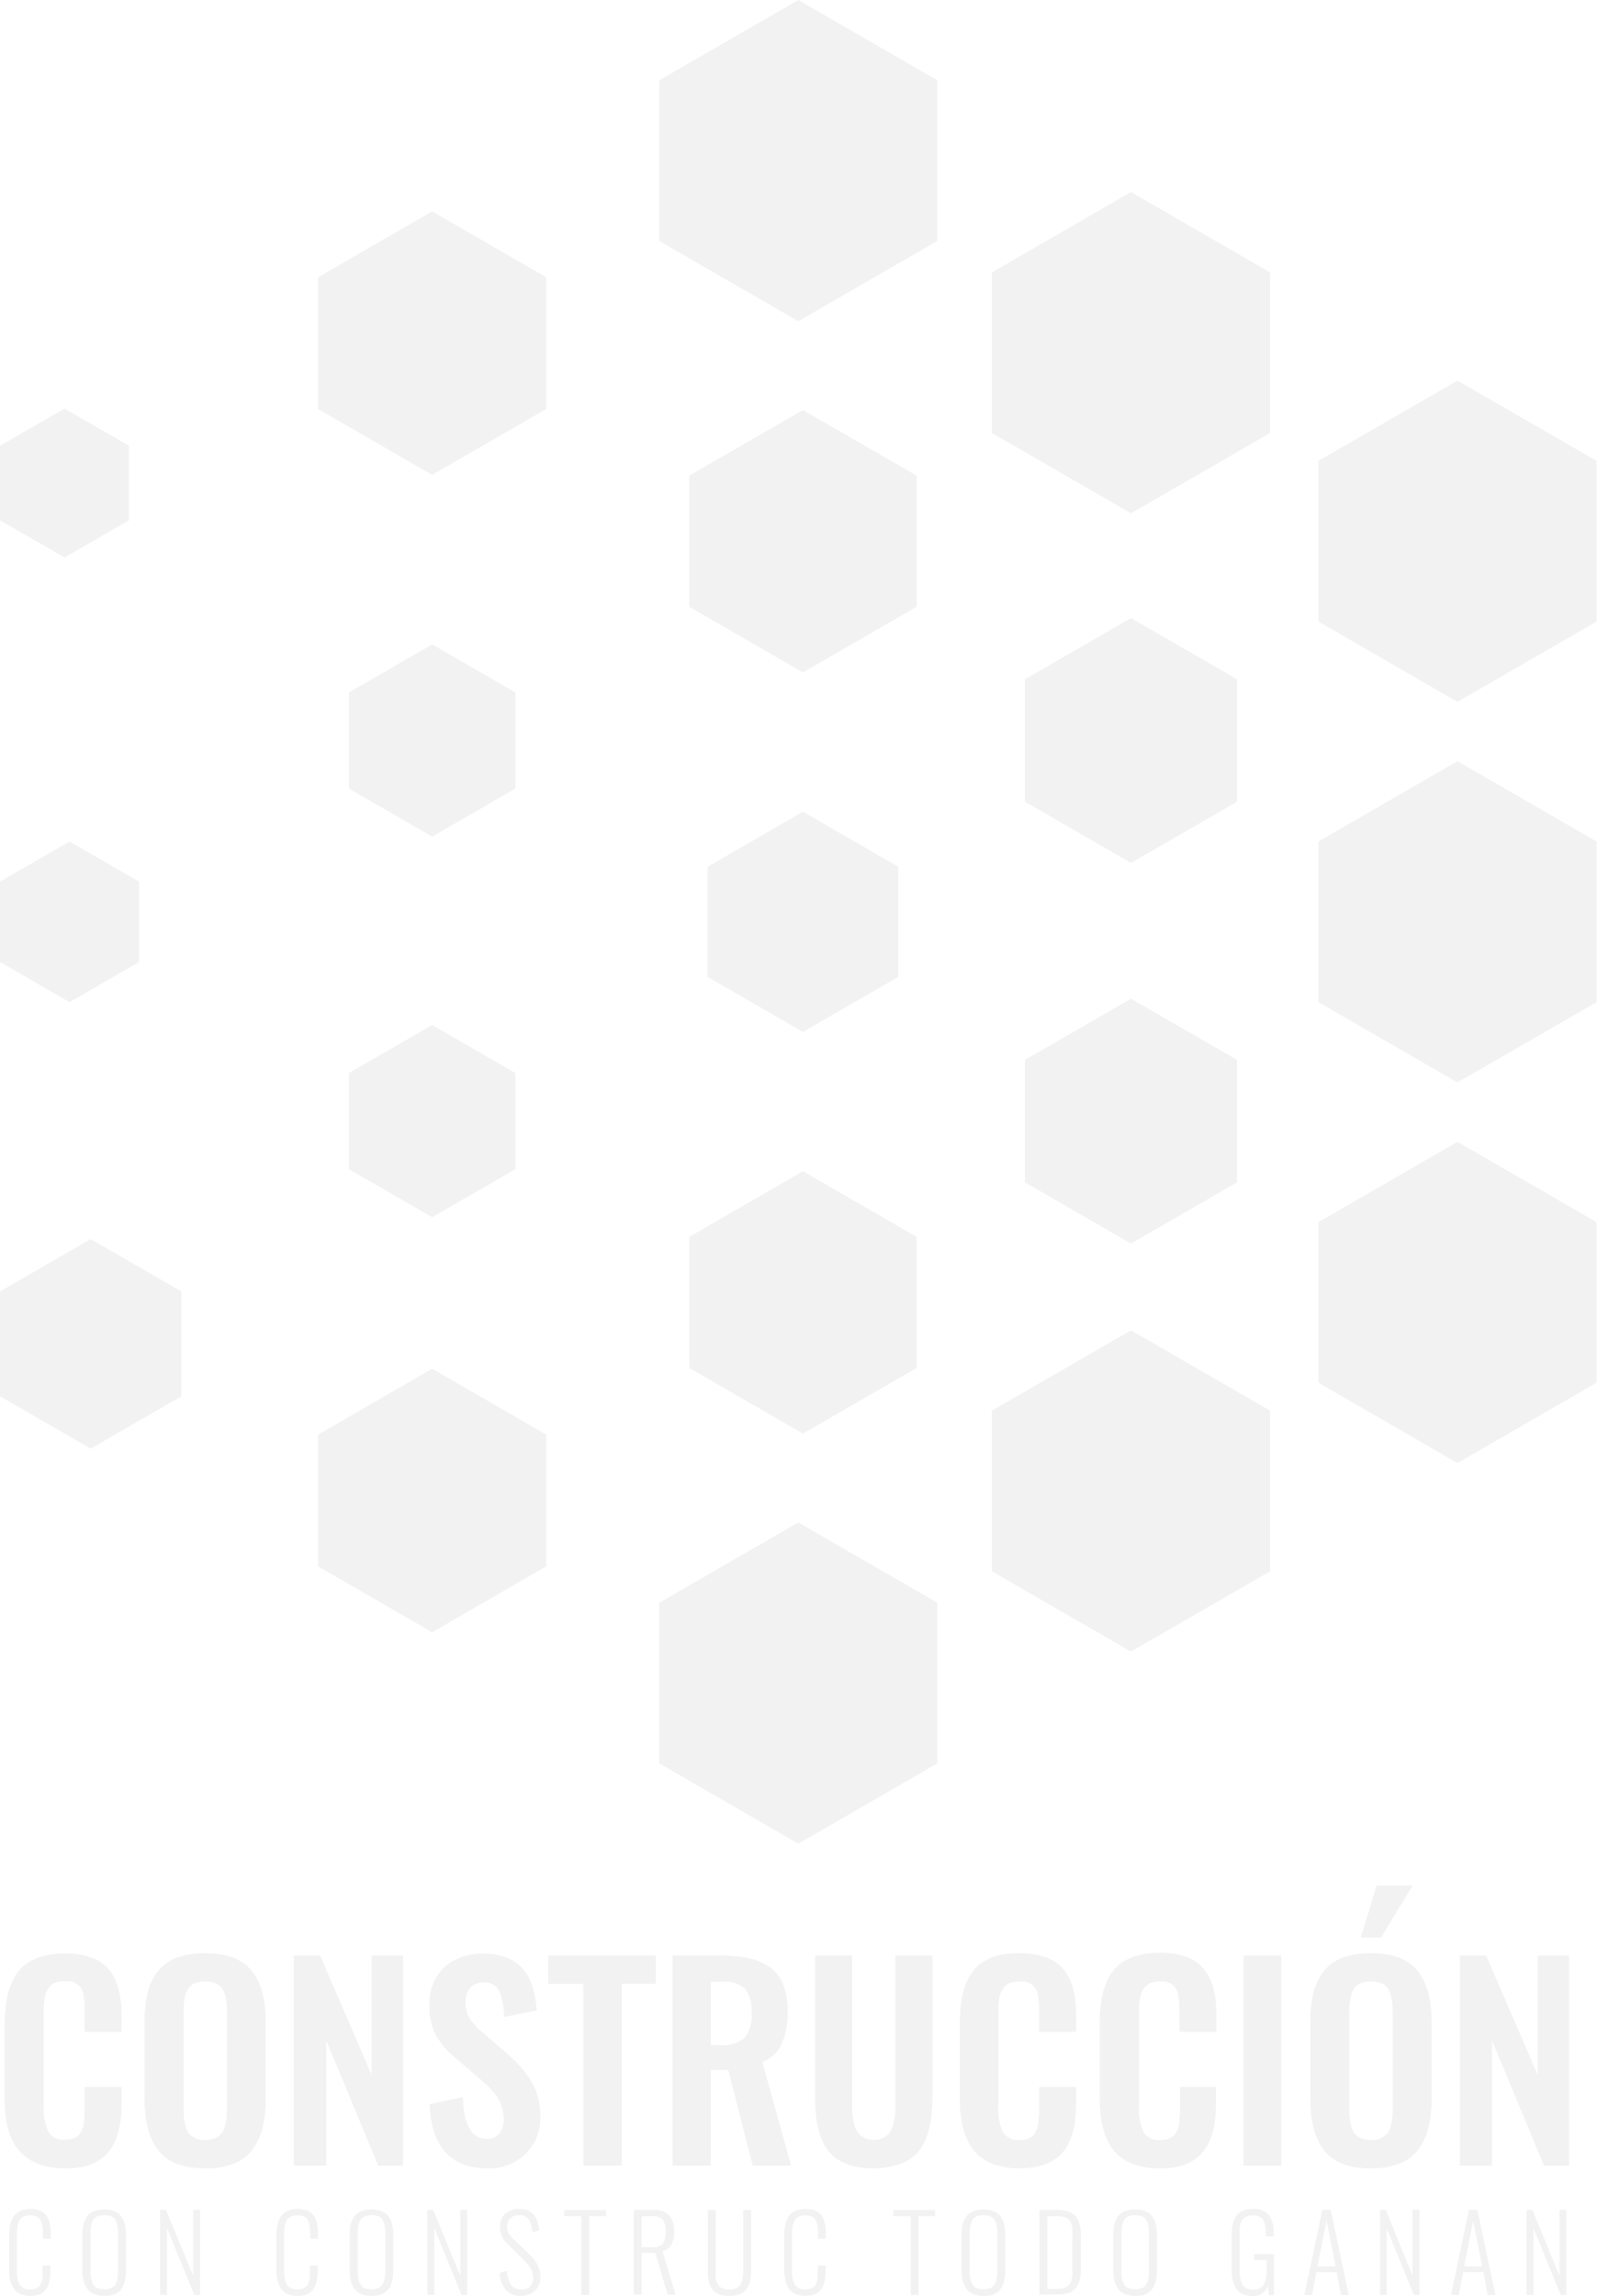
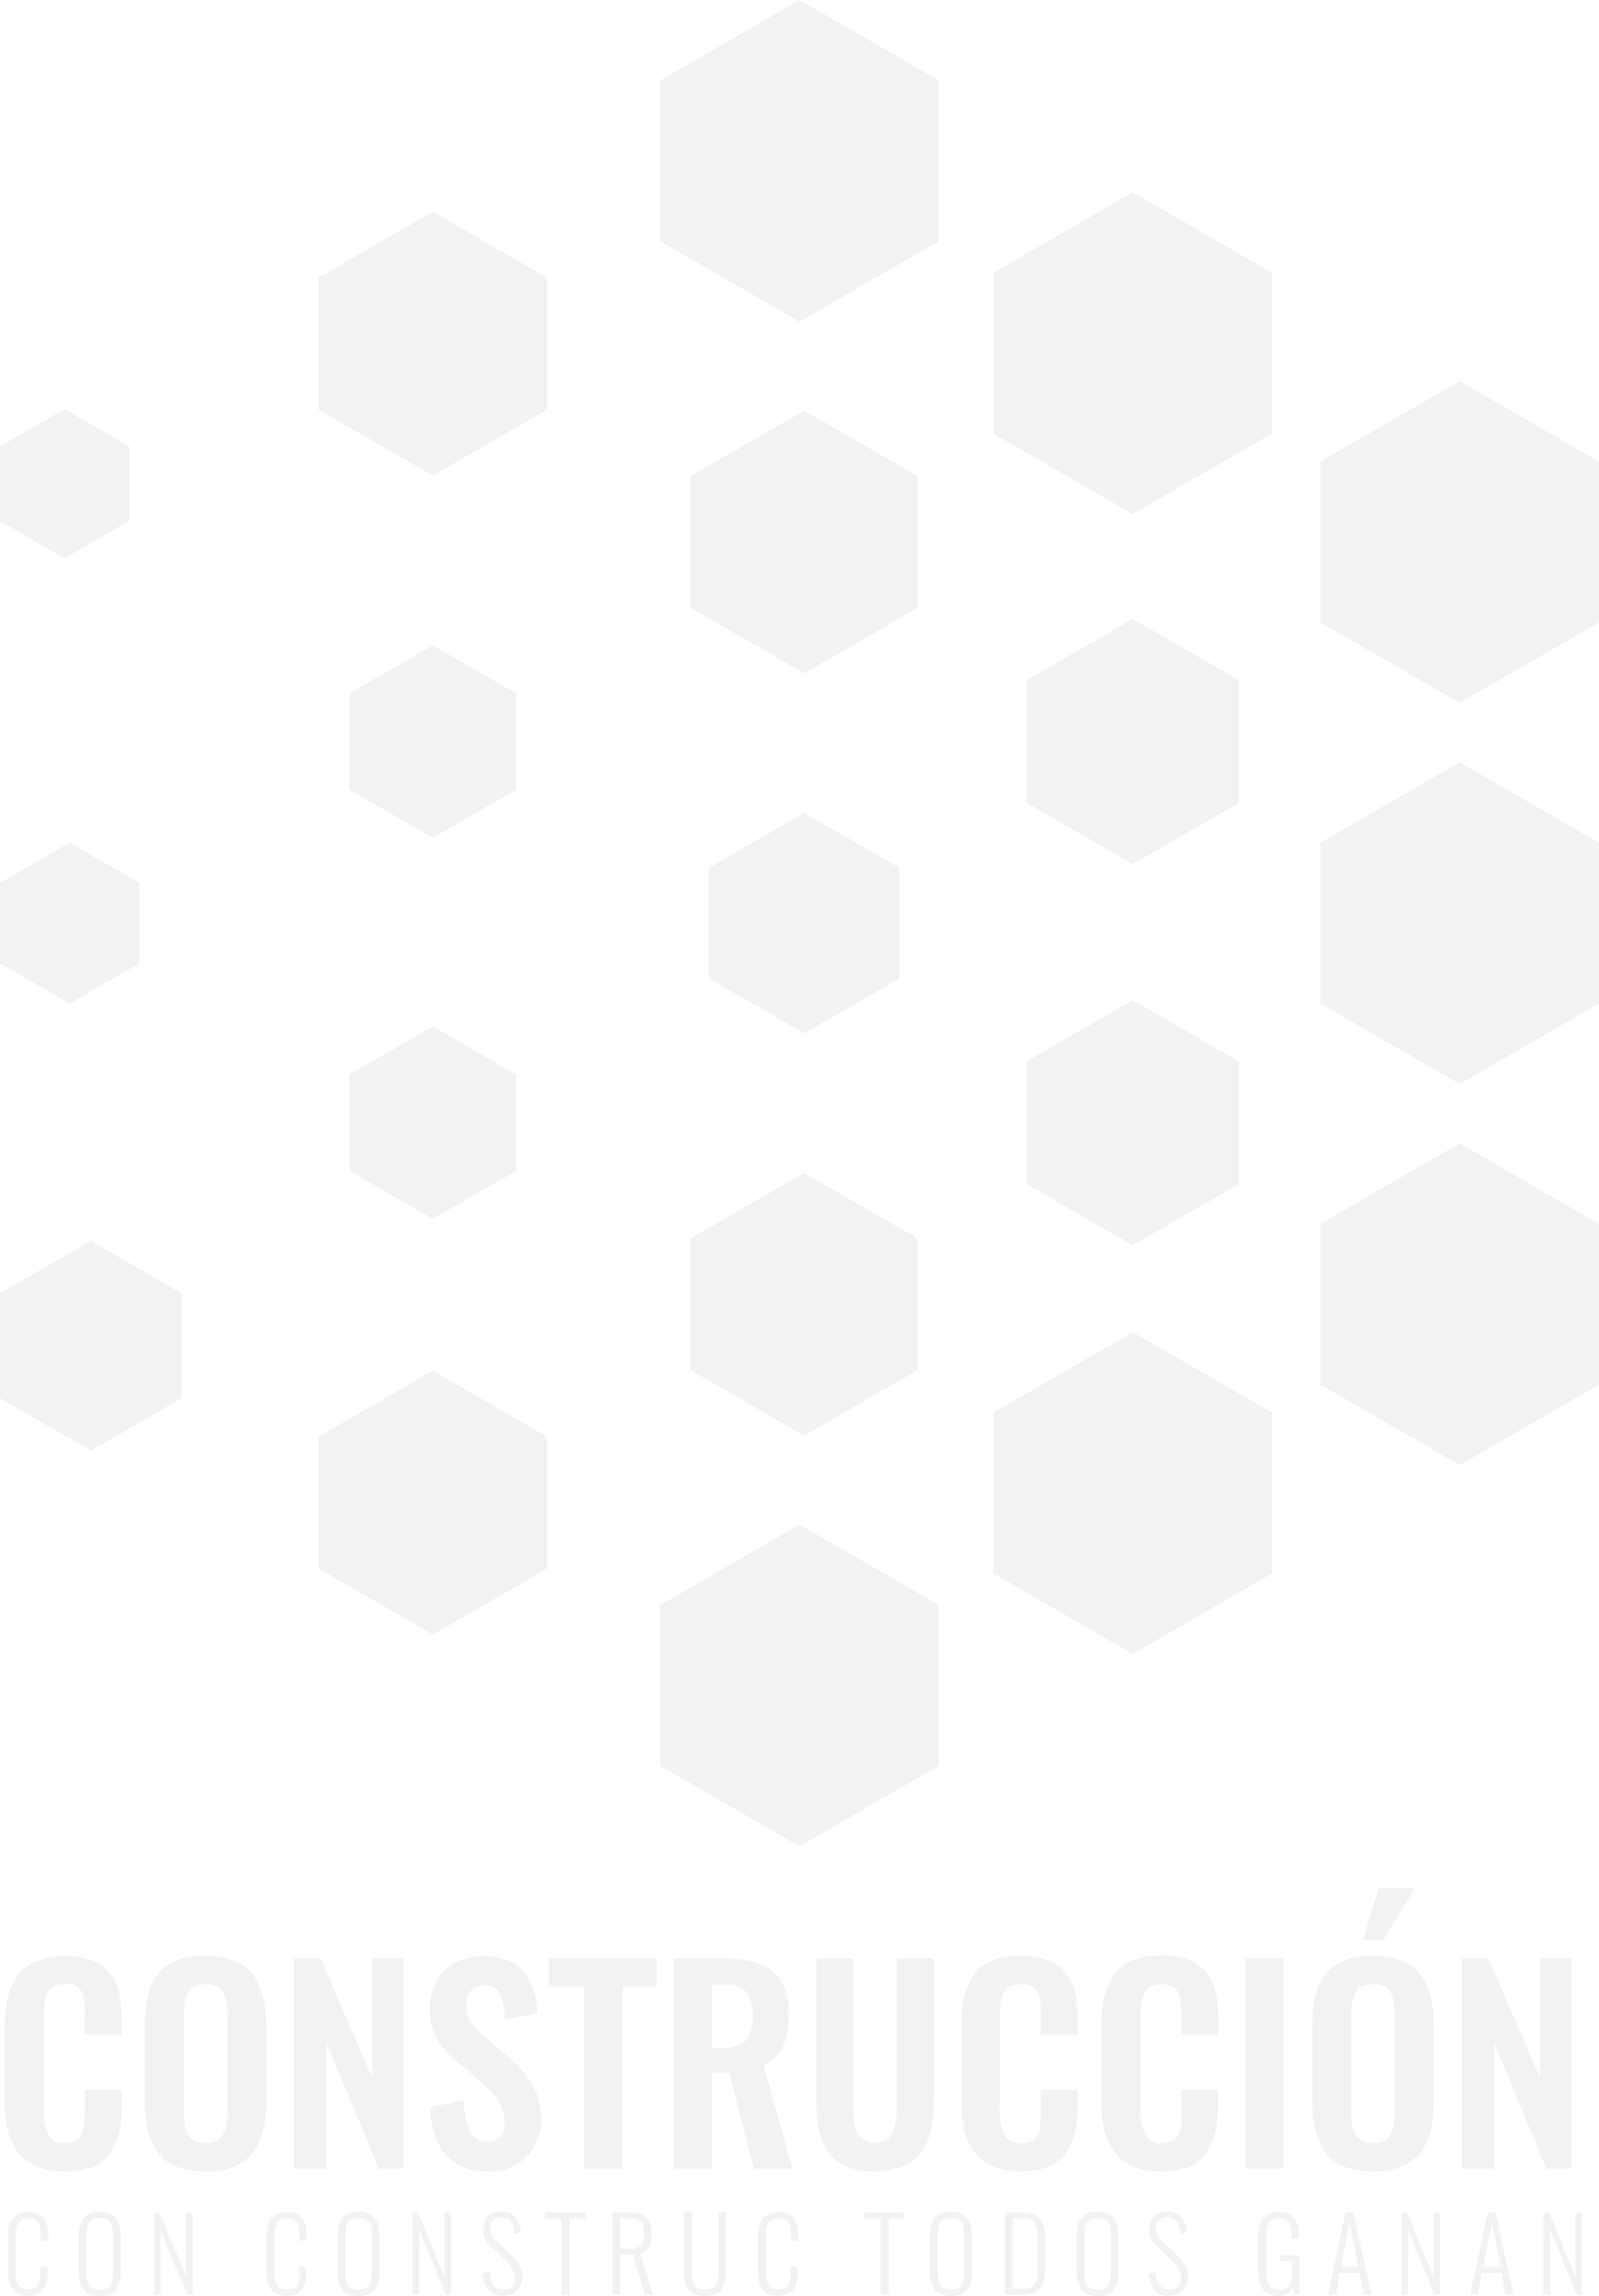
- <svg xmlns="http://www.w3.org/2000/svg" id="Capa_1" data-name="Capa 1" viewBox="0 0 202.94 291.83">
+ <svg xmlns="http://www.w3.org/2000/svg" id="Capa_1" data-name="Capa 1" viewBox="0 0 202.94 291.42">
  <defs>
    <style>
      .cls-1 {
        fill: #f2f2f2;
      }
    </style>
  </defs>
  <g>
    <g>
      <g>
        <path class="cls-1" d="M15.66,282.35a9.71,9.71,0,0,1-3-.44,6.06,6.06,0,0,1-2.18-1.21A6,6,0,0,1,9,278.79a9.28,9.28,0,0,1-.76-2.46,18.2,18.2,0,0,1-.22-3v-9.32A18.82,18.82,0,0,1,8.28,261a9.79,9.79,0,0,1,.76-2.5,5.49,5.49,0,0,1,1.39-1.89,6.18,6.18,0,0,1,2.18-1.16,10.07,10.07,0,0,1,3.05-.42,9.76,9.76,0,0,1,3.42.53,5.06,5.06,0,0,1,2.24,1.56,6.55,6.55,0,0,1,1.19,2.41,12.44,12.44,0,0,1,.37,3.21V265H18.19v-2.27A11.14,11.14,0,0,0,18,260a2,2,0,0,0-2-1.45H15.67a3.57,3.57,0,0,0-1.07.15,1.68,1.68,0,0,0-.75.46,2.91,2.91,0,0,0-.47.67,3.18,3.18,0,0,0-.27.93,10.31,10.31,0,0,0-.11,1.06q0,0.48,0,1.23v11.31a7,7,0,0,0,.59,3.35,2.23,2.23,0,0,0,2.1,1,3.1,3.1,0,0,0,.91-0.12,2.33,2.33,0,0,0,.66-0.31,1.47,1.47,0,0,0,.45-0.53,4,4,0,0,0,.28-0.64,4,4,0,0,0,.15-0.83q0-.53.06-0.9c0-.25,0-0.58,0-1V272h4.69v2.19a15.65,15.65,0,0,1-.21,2.69,8.47,8.47,0,0,1-.72,2.24,5.32,5.32,0,0,1-1.31,1.74A5.79,5.79,0,0,1,18.58,282,9.77,9.77,0,0,1,15.66,282.35Z" transform="translate(-7.44 -6.74)" />
        <path class="cls-1" d="M33.52,282.35q-4.13,0-5.92-2.24t-1.79-6.56v-9.86a14.92,14.92,0,0,1,.4-3.69,7.29,7.29,0,0,1,1.3-2.71,5.41,5.41,0,0,1,2.39-1.72,10.15,10.15,0,0,1,3.61-.57q4.11,0,5.91,2.21t1.8,6.48v9.86a14.78,14.78,0,0,1-.41,3.68A7.62,7.62,0,0,1,39.51,280a5.49,5.49,0,0,1-2.39,1.76A9.72,9.72,0,0,1,33.52,282.35Zm-1.22-3.82a3.18,3.18,0,0,0,1.22.21,3.12,3.12,0,0,0,1.21-.21,2.15,2.15,0,0,0,.8-0.55,2.39,2.39,0,0,0,.47-0.89,5.71,5.71,0,0,0,.23-1.1,13,13,0,0,0,.06-1.31V262.55a11.16,11.16,0,0,0-.1-1.61,4.11,4.11,0,0,0-.38-1.22,1.83,1.83,0,0,0-.85-0.85,3.2,3.2,0,0,0-1.43-.28,3.25,3.25,0,0,0-1.44.28,1.78,1.78,0,0,0-.85.85,4.25,4.25,0,0,0-.37,1.22,11.08,11.08,0,0,0-.1,1.61v12.14a13,13,0,0,0,.06,1.31,5.68,5.68,0,0,0,.23,1.1,2.46,2.46,0,0,0,.46.89A2.06,2.06,0,0,0,32.3,278.53Z" transform="translate(-7.44 -6.74)" />
        <path class="cls-1" d="M44.78,282V255.3h3.35l6.54,15.14V255.3h4V282H55.52l-6.61-15.91V282H44.78Z" transform="translate(-7.44 -6.74)" />
        <path class="cls-1" d="M69.45,282.35q-7.06,0-7.41-8.16l4.24-.89q0.16,5.3,3,5.3a2,2,0,0,0,1.65-.68,2.84,2.84,0,0,0,.54-1.82,5.05,5.05,0,0,0-.4-2,5.52,5.52,0,0,0-.94-1.52,19.66,19.66,0,0,0-1.52-1.46l-3.51-3a9.83,9.83,0,0,1-2.31-2.81,7.88,7.88,0,0,1-.76-3.65,6.32,6.32,0,0,1,1.83-4.84,7.14,7.14,0,0,1,5-1.76,7.86,7.86,0,0,1,2.59.36,5.45,5.45,0,0,1,1.86,1A5.31,5.31,0,0,1,74.6,258a8.61,8.61,0,0,1,.73,2,14.94,14.94,0,0,1,.34,2.28l-4.16.82q0-.81-0.1-1.4a7.68,7.68,0,0,0-.25-1.21,3.09,3.09,0,0,0-.46-1,2,2,0,0,0-.76-0.6,2.15,2.15,0,0,0-1.1-.18,2.27,2.27,0,0,0-1.65.72,2.55,2.55,0,0,0-.57,1.75,4,4,0,0,0,.51,2.12A8.16,8.16,0,0,0,68.7,265l3.48,3a18.42,18.42,0,0,1,1.52,1.53,13,13,0,0,1,1.23,1.69,7.77,7.77,0,0,1,.89,2.1,9.31,9.31,0,0,1,.31,2.42,6.37,6.37,0,0,1-1.85,4.74A6.6,6.6,0,0,1,69.45,282.35Z" transform="translate(-7.44 -6.74)" />
        <path class="cls-1" d="M81.6,282V258.9H77.12V255.3H90.8v3.59H86.47V282H81.6Z" transform="translate(-7.44 -6.74)" />
        <path class="cls-1" d="M92.93,282V255.3h6.13a16.45,16.45,0,0,1,3.63.35,7.14,7.14,0,0,1,2.64,1.16A4.9,4.9,0,0,1,107,259a9.22,9.22,0,0,1,.56,3.41,9.7,9.7,0,0,1-.75,4.11,4.58,4.58,0,0,1-2.47,2.32L108,282h-4.88L100,269.82H97.8V282H92.93Zm4.87-15.31H99a4.22,4.22,0,0,0,3.07-.92,4.39,4.39,0,0,0,.91-3.14,4.73,4.73,0,0,0-.79-3.07,3.69,3.69,0,0,0-2.9-.93H97.8v8.06Z" transform="translate(-7.44 -6.74)" />
        <path class="cls-1" d="M118.56,282.35a10.25,10.25,0,0,1-3.1-.42,5.86,5.86,0,0,1-2.16-1.18,5.43,5.43,0,0,1-1.35-1.94,10.24,10.24,0,0,1-.71-2.56,22.31,22.31,0,0,1-.2-3.2V255.3h4.72v18.25q0,0.93,0,1.6a9.68,9.68,0,0,0,.21,1.39,3.32,3.32,0,0,0,.46,1.16,2.36,2.36,0,0,0,.82.73,2.91,2.91,0,0,0,2.53,0,2.21,2.21,0,0,0,.81-0.73,3.68,3.68,0,0,0,.45-1.16,8.36,8.36,0,0,0,.21-1.38q0-.65,0-1.6V255.3h4.72V273a22.39,22.39,0,0,1-.2,3.2,10.24,10.24,0,0,1-.71,2.56,5.48,5.48,0,0,1-1.35,1.94,5.78,5.78,0,0,1-2.15,1.18A10.19,10.19,0,0,1,118.56,282.35Z" transform="translate(-7.44 -6.74)" />
        <path class="cls-1" d="M137,282.35a9.71,9.71,0,0,1-3-.44,6.06,6.06,0,0,1-2.18-1.21,6,6,0,0,1-1.4-1.92,9.28,9.28,0,0,1-.76-2.46,18.2,18.2,0,0,1-.22-3v-9.32a18.82,18.82,0,0,1,.23-3.09,9.79,9.79,0,0,1,.76-2.5,5.49,5.49,0,0,1,1.39-1.89,6.18,6.18,0,0,1,2.18-1.16A10.07,10.07,0,0,1,137,255a9.76,9.76,0,0,1,3.42.53,5.06,5.06,0,0,1,2.24,1.56,6.55,6.55,0,0,1,1.19,2.41,12.44,12.44,0,0,1,.37,3.21V265h-4.69v-2.27a11.14,11.14,0,0,0-.21-2.69,2,2,0,0,0-2-1.45H137a3.57,3.57,0,0,0-1.07.15,1.68,1.68,0,0,0-.75.46,2.91,2.91,0,0,0-.47.67,3.18,3.18,0,0,0-.27.93,10.31,10.31,0,0,0-.11,1.06q0,0.48,0,1.23v11.31a7,7,0,0,0,.59,3.35,2.23,2.23,0,0,0,2.1,1,3.1,3.1,0,0,0,.91-0.12,2.33,2.33,0,0,0,.66-0.31,1.47,1.47,0,0,0,.45-0.53,4,4,0,0,0,.28-0.64,4,4,0,0,0,.15-0.83q0-.53.06-0.9c0-.25,0-0.58,0-1V272h4.69v2.19a15.65,15.65,0,0,1-.21,2.69,8.47,8.47,0,0,1-.72,2.24,5.32,5.32,0,0,1-1.31,1.74,5.79,5.79,0,0,1-2.06,1.09A9.77,9.77,0,0,1,137,282.35Z" transform="translate(-7.44 -6.74)" />
        <path class="cls-1" d="M154.78,282.35a9.71,9.71,0,0,1-3-.44,6.06,6.06,0,0,1-2.18-1.21,6,6,0,0,1-1.4-1.92,9.28,9.28,0,0,1-.76-2.46,18.2,18.2,0,0,1-.22-3v-9.32a18.82,18.82,0,0,1,.23-3.09,9.79,9.79,0,0,1,.76-2.5,5.49,5.49,0,0,1,1.39-1.89,6.18,6.18,0,0,1,2.18-1.16,10.07,10.07,0,0,1,3.05-.42,9.76,9.76,0,0,1,3.42.53,5.06,5.06,0,0,1,2.24,1.56,6.55,6.55,0,0,1,1.19,2.41,12.44,12.44,0,0,1,.37,3.21V265h-4.69v-2.27a11.14,11.14,0,0,0-.21-2.69,2,2,0,0,0-2-1.45h-0.26a3.57,3.57,0,0,0-1.07.15,1.68,1.68,0,0,0-.75.46,2.91,2.91,0,0,0-.47.67,3.18,3.18,0,0,0-.27.93,10.31,10.31,0,0,0-.11,1.06q0,0.48,0,1.23v11.31a7,7,0,0,0,.59,3.35,2.23,2.23,0,0,0,2.1,1,3.1,3.1,0,0,0,.91-0.12,2.33,2.33,0,0,0,.66-0.31,1.47,1.47,0,0,0,.45-0.53,4,4,0,0,0,.28-0.64,4,4,0,0,0,.15-0.83q0-.53.06-0.9c0-.25,0-0.58,0-1V272H162v2.19a15.65,15.65,0,0,1-.21,2.69,8.47,8.47,0,0,1-.72,2.24,5.32,5.32,0,0,1-1.31,1.74A5.79,5.79,0,0,1,157.7,282,9.77,9.77,0,0,1,154.78,282.35Z" transform="translate(-7.44 -6.74)" />
        <path class="cls-1" d="M165.51,282V255.3h4.8V282h-4.8Z" transform="translate(-7.44 -6.74)" />
        <path class="cls-1" d="M181.7,282.35q-4.13,0-5.92-2.24T174,273.55v-9.86a14.87,14.87,0,0,1,.4-3.69,7.3,7.3,0,0,1,1.3-2.71,5.41,5.41,0,0,1,2.39-1.72,10.16,10.16,0,0,1,3.61-.57q4.11,0,5.91,2.21t1.8,6.48v9.86a14.76,14.76,0,0,1-.41,3.68,7.6,7.6,0,0,1-1.31,2.76,5.49,5.49,0,0,1-2.39,1.76A9.72,9.72,0,0,1,181.7,282.35Zm-1.22-3.82a3.19,3.19,0,0,0,1.22.21,3.13,3.13,0,0,0,1.21-.21,2.15,2.15,0,0,0,.8-0.55,2.38,2.38,0,0,0,.47-0.89,5.6,5.6,0,0,0,.23-1.1,12.84,12.84,0,0,0,.06-1.31V262.55a11.16,11.16,0,0,0-.1-1.61,4.1,4.1,0,0,0-.38-1.22,1.83,1.83,0,0,0-.85-0.85,3.2,3.2,0,0,0-1.43-.28,3.25,3.25,0,0,0-1.44.28,1.79,1.79,0,0,0-.85.85,4.26,4.26,0,0,0-.37,1.22,11.16,11.16,0,0,0-.1,1.61v12.14A12.84,12.84,0,0,0,179,276a5.68,5.68,0,0,0,.23,1.1,2.46,2.46,0,0,0,.46.89A2.08,2.08,0,0,0,180.48,278.53ZM180.42,253l2-6.59H187L183,253h-2.56Z" transform="translate(-7.44 -6.74)" />
        <path class="cls-1" d="M193,282V255.3h3.35l6.54,15.14V255.3h4V282H203.7l-6.61-15.91V282H193Z" transform="translate(-7.44 -6.74)" />
      </g>
      <g>
-         <path class="cls-1" d="M11.33,298.56a3.29,3.29,0,0,1-1.12-.18,2,2,0,0,1-1.28-1.21,3.75,3.75,0,0,1-.26-0.92,7.38,7.38,0,0,1-.07-1.08v-4.29a7.43,7.43,0,0,1,.08-1.12,3.6,3.6,0,0,1,.27-0.92,2.19,2.19,0,0,1,.5-0.72,2.14,2.14,0,0,1,.78-0.45,3.45,3.45,0,0,1,1.11-.16,3.12,3.12,0,0,1,1.21.21,1.83,1.83,0,0,1,.79.62,2.71,2.71,0,0,1,.42,1,5.56,5.56,0,0,1,.13,1.28v0.67h-1v-0.63a6.54,6.54,0,0,0-.06-1,2.28,2.28,0,0,0-.23-0.71,1,1,0,0,0-.49-0.48,1.91,1.91,0,0,0-.82-0.15,2,2,0,0,0-.88.17,1.12,1.12,0,0,0-.52.51,2.5,2.5,0,0,0-.24.75,6.46,6.46,0,0,0-.06,1v4.58a3.44,3.44,0,0,0,.37,1.83,1.48,1.48,0,0,0,1.34.57,1.85,1.85,0,0,0,.68-0.11,1.22,1.22,0,0,0,.46-0.3,1.35,1.35,0,0,0,.27-0.5,3.14,3.14,0,0,0,.14-0.64,7.34,7.34,0,0,0,0-.78v-0.7h1v0.63a7.14,7.14,0,0,1-.07,1.07,3.6,3.6,0,0,1-.25.89,2.06,2.06,0,0,1-.47.69,2,2,0,0,1-.73.43A3.13,3.13,0,0,1,11.33,298.56Z" transform="translate(-7.44 -6.74)" />
-         <path class="cls-1" d="M20.69,298.56a3.35,3.35,0,0,1-1.33-.24,1.93,1.93,0,0,1-.86-0.7,3.11,3.11,0,0,1-.45-1,6,6,0,0,1-.14-1.35v-4.48a5.67,5.67,0,0,1,.14-1.33,2.89,2.89,0,0,1,.46-1,2,2,0,0,1,.86-0.67,3.9,3.9,0,0,1,2.63,0,2,2,0,0,1,.86.67,2.92,2.92,0,0,1,.46,1,5.64,5.64,0,0,1,.14,1.33v4.49a6.69,6.69,0,0,1-.08,1.09,3.47,3.47,0,0,1-.28.91,2.06,2.06,0,0,1-1.31,1.15A3.52,3.52,0,0,1,20.69,298.56Zm-0.87-1a2.46,2.46,0,0,0,1.75,0,1.15,1.15,0,0,0,.54-0.48,2.23,2.23,0,0,0,.26-0.71,5.06,5.06,0,0,0,.07-0.94v-4.88a5,5,0,0,0-.07-0.93,2.16,2.16,0,0,0-.26-0.7,1.13,1.13,0,0,0-.54-0.47,2.56,2.56,0,0,0-1.75,0,1.13,1.13,0,0,0-.54.47,2.15,2.15,0,0,0-.26.7,5,5,0,0,0-.07.93v4.88a5.06,5.06,0,0,0,.07.94,2.22,2.22,0,0,0,.26.71A1.15,1.15,0,0,0,19.81,297.58Z" transform="translate(-7.44 -6.74)" />
-         <path class="cls-1" d="M27.79,298.43v-10.8h0.75L32,296v-8.38h0.87v10.8H32.13l-3.46-8.48v8.48H27.79Z" transform="translate(-7.44 -6.74)" />
-         <path class="cls-1" d="M45.3,298.56a3.29,3.29,0,0,1-1.12-.18,2,2,0,0,1-1.28-1.21,3.75,3.75,0,0,1-.26-0.92,7.38,7.38,0,0,1-.07-1.08v-4.29a7.43,7.43,0,0,1,.08-1.12,3.6,3.6,0,0,1,.27-0.92,2.19,2.19,0,0,1,.5-0.72,2.14,2.14,0,0,1,.78-0.45,3.45,3.45,0,0,1,1.11-.16,3.12,3.12,0,0,1,1.21.21,1.83,1.83,0,0,1,.79.62,2.71,2.71,0,0,1,.42,1,5.56,5.56,0,0,1,.13,1.28v0.67h-1v-0.63a6.54,6.54,0,0,0-.06-1,2.28,2.28,0,0,0-.23-0.71,1,1,0,0,0-.49-0.48,1.91,1.91,0,0,0-.82-0.15,2,2,0,0,0-.88.17,1.12,1.12,0,0,0-.52.51,2.5,2.5,0,0,0-.24.75,6.46,6.46,0,0,0-.06,1v4.58a3.44,3.44,0,0,0,.37,1.83,1.48,1.48,0,0,0,1.34.57,1.85,1.85,0,0,0,.68-0.11,1.22,1.22,0,0,0,.46-0.3,1.35,1.35,0,0,0,.27-0.5,3.14,3.14,0,0,0,.14-0.64,7.34,7.34,0,0,0,0-.78v-0.7h1v0.63a7.14,7.14,0,0,1-.07,1.07,3.6,3.6,0,0,1-.25.89,2.06,2.06,0,0,1-.47.69,2,2,0,0,1-.73.43A3.13,3.13,0,0,1,45.3,298.56Z" transform="translate(-7.44 -6.74)" />
-         <path class="cls-1" d="M54.66,298.56a3.35,3.35,0,0,1-1.33-.24,1.93,1.93,0,0,1-.86-0.7,3.11,3.11,0,0,1-.45-1,6,6,0,0,1-.14-1.35v-4.48a5.67,5.67,0,0,1,.14-1.33,2.89,2.89,0,0,1,.46-1,2,2,0,0,1,.86-0.67,3.9,3.9,0,0,1,2.63,0,2,2,0,0,1,.86.67,2.92,2.92,0,0,1,.46,1,5.64,5.64,0,0,1,.14,1.33v4.49a6.69,6.69,0,0,1-.08,1.09,3.47,3.47,0,0,1-.28.91,2.06,2.06,0,0,1-1.31,1.15A3.52,3.52,0,0,1,54.66,298.56Zm-0.87-1a2.46,2.46,0,0,0,1.75,0,1.15,1.15,0,0,0,.54-0.48,2.23,2.23,0,0,0,.26-0.71,5.06,5.06,0,0,0,.07-0.94v-4.88a5,5,0,0,0-.07-0.93,2.16,2.16,0,0,0-.26-0.7,1.13,1.13,0,0,0-.54-0.47,2.56,2.56,0,0,0-1.75,0,1.13,1.13,0,0,0-.54.47,2.15,2.15,0,0,0-.26.7,5,5,0,0,0-.07.93v4.88a5.06,5.06,0,0,0,.07.94,2.22,2.22,0,0,0,.26.71A1.15,1.15,0,0,0,53.79,297.58Z" transform="translate(-7.44 -6.74)" />
-         <path class="cls-1" d="M61.76,298.43v-10.8h0.75L65.95,296v-8.38h0.87v10.8H66.1l-3.46-8.48v8.48H61.76Z" transform="translate(-7.44 -6.74)" />
-         <path class="cls-1" d="M73.67,298.56a2.42,2.42,0,0,1-1.94-.77,3.66,3.66,0,0,1-.77-2.16l0.91-.26q0,0.43.11,0.76a3.48,3.48,0,0,0,.2.64,1.69,1.69,0,0,0,.33.52,1.4,1.4,0,0,0,.49.33,1.74,1.74,0,0,0,.68.12,1.36,1.36,0,0,0,1.52-1.56,2.32,2.32,0,0,0-.09-0.65,2.17,2.17,0,0,0-.28-0.59,4.58,4.58,0,0,0-.4-0.52q-0.21-.23-0.55-0.57L72,292a2.93,2.93,0,0,1-1-2.18,2.21,2.21,0,0,1,.65-1.71,2.54,2.54,0,0,1,1.77-.61h0a2.41,2.41,0,0,1,1.8.64,3.28,3.28,0,0,1,.74,2.1l-0.86.22a3.42,3.42,0,0,0-.47-1.64,1.33,1.33,0,0,0-1.17-.52H73.43a1.73,1.73,0,0,0-1.12.37,1.33,1.33,0,0,0-.41,1.06,1.84,1.84,0,0,0,.17.8,2.79,2.79,0,0,0,.59.77l1.9,1.8a6.7,6.7,0,0,1,1.16,1.42,3,3,0,0,1,.42,1.56,2.37,2.37,0,0,1-.68,1.82A2.52,2.52,0,0,1,73.67,298.56Z" transform="translate(-7.44 -6.74)" />
-         <path class="cls-1" d="M81.33,298.43v-10H79.16v-0.78h5.31v0.78H82.35v10h-1Z" transform="translate(-7.44 -6.74)" />
-         <path class="cls-1" d="M88,298.43v-10.8h2.46a2.64,2.64,0,0,1,2.06.69,3,3,0,0,1,.62,2q0,2.23-1.5,2.55l1.67,5.52h-1l-1.58-5.31H89v5.31H88Zm1-6.06h1.37a1.66,1.66,0,0,0,1.36-.48,3.27,3.27,0,0,0,0-3,1.64,1.64,0,0,0-1.35-.46H89v4Z" transform="translate(-7.44 -6.74)" />
-         <path class="cls-1" d="M100.16,298.56a3.88,3.88,0,0,1-1.13-.15,2.19,2.19,0,0,1-.79-0.41,2,2,0,0,1-.5-0.66,3.17,3.17,0,0,1-.26-0.84,6.23,6.23,0,0,1-.07-1v-7.85h1v7.88a5.18,5.18,0,0,0,0,.72,2.57,2.57,0,0,0,.16.61,1.29,1.29,0,0,0,.83.79,2.2,2.2,0,0,0,.74.11,2,2,0,0,0,.86-0.17,1.24,1.24,0,0,0,.55-0.48,2.28,2.28,0,0,0,.28-0.7,4.13,4.13,0,0,0,.08-0.89v-7.88h1v7.85a5.94,5.94,0,0,1-.08,1,3.11,3.11,0,0,1-.27.85,2,2,0,0,1-.5.66,2.23,2.23,0,0,1-.79.41A3.71,3.71,0,0,1,100.16,298.56Z" transform="translate(-7.44 -6.74)" />
-         <path class="cls-1" d="M109.86,298.56a3.29,3.29,0,0,1-1.12-.18,2,2,0,0,1-1.28-1.21,3.75,3.75,0,0,1-.26-0.92,7.38,7.38,0,0,1-.07-1.08v-4.29a7.43,7.43,0,0,1,.08-1.12,3.6,3.6,0,0,1,.27-0.92,2.19,2.19,0,0,1,.5-0.72,2.14,2.14,0,0,1,.78-0.45,3.45,3.45,0,0,1,1.11-.16,3.12,3.12,0,0,1,1.21.21,1.83,1.83,0,0,1,.79.62,2.71,2.71,0,0,1,.42,1,5.56,5.56,0,0,1,.13,1.28v0.67h-1v-0.63a6.54,6.54,0,0,0-.06-1,2.28,2.28,0,0,0-.23-0.71,1,1,0,0,0-.49-0.48,1.91,1.91,0,0,0-.82-0.15,2,2,0,0,0-.88.17,1.12,1.12,0,0,0-.52.51,2.5,2.5,0,0,0-.24.75,6.46,6.46,0,0,0-.06,1v4.58a3.44,3.44,0,0,0,.37,1.83,1.48,1.48,0,0,0,1.34.57,1.85,1.85,0,0,0,.68-0.11,1.22,1.22,0,0,0,.46-0.3,1.35,1.35,0,0,0,.27-0.5,3.14,3.14,0,0,0,.14-0.64,7.34,7.34,0,0,0,0-.78v-0.7h1v0.63a7.14,7.14,0,0,1-.07,1.07,3.6,3.6,0,0,1-.25.89,2.06,2.06,0,0,1-.47.69,2,2,0,0,1-.73.43A3.13,3.13,0,0,1,109.86,298.56Z" transform="translate(-7.44 -6.74)" />
-         <path class="cls-1" d="M123.21,298.43v-10H121v-0.78h5.31v0.78h-2.12v10h-1Z" transform="translate(-7.44 -6.74)" />
-         <path class="cls-1" d="M132.45,298.56a3.35,3.35,0,0,1-1.33-.24,1.93,1.93,0,0,1-.86-0.7,3.11,3.11,0,0,1-.45-1,6,6,0,0,1-.14-1.35v-4.48a5.67,5.67,0,0,1,.14-1.33,2.89,2.89,0,0,1,.46-1,2,2,0,0,1,.86-0.67,3.9,3.9,0,0,1,2.63,0,2,2,0,0,1,.86.67,2.92,2.92,0,0,1,.46,1,5.64,5.64,0,0,1,.14,1.33v4.49a6.69,6.69,0,0,1-.08,1.09,3.47,3.47,0,0,1-.28.91,2.06,2.06,0,0,1-1.31,1.15A3.52,3.52,0,0,1,132.45,298.56Zm-0.87-1a2.46,2.46,0,0,0,1.75,0,1.15,1.15,0,0,0,.54-0.48,2.23,2.23,0,0,0,.26-0.71,5.06,5.06,0,0,0,.07-0.94v-4.88a5,5,0,0,0-.07-0.93,2.16,2.16,0,0,0-.26-0.7,1.13,1.13,0,0,0-.54-0.47,2.56,2.56,0,0,0-1.75,0,1.13,1.13,0,0,0-.54.47,2.15,2.15,0,0,0-.26.7,5,5,0,0,0-.07.93v4.88a5.06,5.06,0,0,0,.07.94,2.22,2.22,0,0,0,.26.71A1.15,1.15,0,0,0,131.58,297.58Z" transform="translate(-7.44 -6.74)" />
-         <path class="cls-1" d="M139.55,298.43v-10.8h2.36a4.11,4.11,0,0,1,1.16.15,2.4,2.4,0,0,1,.84.42,2,2,0,0,1,.54.67,3.14,3.14,0,0,1,.3.87,5.8,5.8,0,0,1,.09,1.06v4.29a5.92,5.92,0,0,1-.14,1.38,2.93,2.93,0,0,1-.47,1,2,2,0,0,1-.88.68,3.52,3.52,0,0,1-1.35.23h-2.44Zm1-.76h1.36a2.27,2.27,0,0,0,.85-0.14,1.46,1.46,0,0,0,.55-0.36,1.5,1.5,0,0,0,.31-0.6,3.68,3.68,0,0,0,.14-0.74q0-.36,0-0.9v-4a7.82,7.82,0,0,0,0-.89,2.93,2.93,0,0,0-.16-0.69,1.29,1.29,0,0,0-.33-0.51,1.45,1.45,0,0,0-.55-0.3,2.72,2.72,0,0,0-.82-0.11h-1.33v9.25Z" transform="translate(-7.44 -6.74)" />
-         <path class="cls-1" d="M151.73,298.56a3.35,3.35,0,0,1-1.33-.24,1.93,1.93,0,0,1-.86-0.7,3.11,3.11,0,0,1-.45-1,6,6,0,0,1-.14-1.35v-4.48a5.67,5.67,0,0,1,.14-1.33,2.89,2.89,0,0,1,.46-1,2,2,0,0,1,.86-0.67,3.9,3.9,0,0,1,2.63,0,2,2,0,0,1,.86.67,2.92,2.92,0,0,1,.46,1,5.64,5.64,0,0,1,.14,1.33v4.49a6.69,6.69,0,0,1-.08,1.09,3.47,3.47,0,0,1-.28.91,2.06,2.06,0,0,1-1.31,1.15A3.52,3.52,0,0,1,151.73,298.56Zm-0.87-1a2.46,2.46,0,0,0,1.75,0,1.15,1.15,0,0,0,.54-0.48,2.23,2.23,0,0,0,.26-0.71,5.06,5.06,0,0,0,.07-0.94v-4.88a5,5,0,0,0-.07-0.93,2.16,2.16,0,0,0-.26-0.7,1.13,1.13,0,0,0-.54-0.47,2.56,2.56,0,0,0-1.75,0,1.13,1.13,0,0,0-.54.47,2.15,2.15,0,0,0-.26.7,5,5,0,0,0-.07.93v4.88a5.06,5.06,0,0,0,.07.94,2.22,2.22,0,0,0,.26.71A1.15,1.15,0,0,0,150.85,297.58Z" transform="translate(-7.44 -6.74)" />
-         <path class="cls-1" d="M166.67,298.57a3.07,3.07,0,0,1-1.28-.24,1.89,1.89,0,0,1-.83-0.71,3.2,3.2,0,0,1-.43-1.07,6.77,6.77,0,0,1-.13-1.41v-4.22a6.89,6.89,0,0,1,.13-1.42,3.13,3.13,0,0,1,.43-1.06,1.84,1.84,0,0,1,.84-0.7,3.35,3.35,0,0,1,1.33-.24,2.39,2.39,0,0,1,2,.78,3.76,3.76,0,0,1,.61,2.33V291h-1v-0.38a3.39,3.39,0,0,0-.35-1.75,1.42,1.42,0,0,0-1.3-.54,2,2,0,0,0-.75.13,1.33,1.33,0,0,0-.5.33,1.46,1.46,0,0,0-.29.54,3.32,3.32,0,0,0-.14.68,8.07,8.07,0,0,0,0,.82v4.43a6.3,6.3,0,0,0,.08,1.06,2.37,2.37,0,0,0,.26.77,1.17,1.17,0,0,0,.54.5,2,2,0,0,0,.86.16,1.4,1.4,0,0,0,1.32-.62,3.81,3.81,0,0,0,.37-1.89V294h-1.59v-0.75h2.53v5.22h-0.65l-0.12-1.22A1.86,1.86,0,0,1,166.67,298.57Z" transform="translate(-7.44 -6.74)" />
-         <path class="cls-1" d="M173.24,298.43l2.28-10.8h1.07l2.29,10.8h-1l-0.53-2.88h-2.58l-0.55,2.88h-1Zm1.67-3.63h2.3L176.06,289Z" transform="translate(-7.44 -6.74)" />
-         <path class="cls-1" d="M182.84,298.43v-10.8h0.75L187,296v-8.38h0.87v10.8h-0.72l-3.46-8.48v8.48h-0.88Z" transform="translate(-7.44 -6.74)" />
-         <path class="cls-1" d="M191.88,298.43l2.28-10.8h1.07l2.29,10.8h-1L196,295.54h-2.58l-0.55,2.88h-1Zm1.67-3.63h2.3L194.7,289Z" transform="translate(-7.44 -6.74)" />
-         <path class="cls-1" d="M201.48,298.43v-10.8h0.75l3.44,8.38v-8.38h0.87v10.8h-0.72l-3.46-8.48v8.48h-0.88Z" transform="translate(-7.44 -6.74)" />
+         <path class="cls-1" d="M11.06,298.16A3.18,3.18,0,0,1,10,298a2.11,2.11,0,0,1-.76-0.45,2.15,2.15,0,0,1-.48-0.71,3.62,3.62,0,0,1-.25-0.89,7.12,7.12,0,0,1-.07-1v-4.15a7.22,7.22,0,0,1,.07-1.08,3.49,3.49,0,0,1,.26-0.89,2.1,2.1,0,0,1,.48-0.7,2.07,2.07,0,0,1,.76-0.43,3.34,3.34,0,0,1,1.07-.16,3,3,0,0,1,1.17.21,1.75,1.75,0,0,1,.77.6,2.63,2.63,0,0,1,.41.93,5.39,5.39,0,0,1,.13,1.23v0.64H12.6v-0.61a6.31,6.31,0,0,0-.06-0.92,2.22,2.22,0,0,0-.22-0.68,1,1,0,0,0-.47-0.46,1.84,1.84,0,0,0-.79-0.15,2,2,0,0,0-.85.16,1.09,1.09,0,0,0-.51.5,2.45,2.45,0,0,0-.23.73,6.26,6.26,0,0,0-.06,1V295a3.32,3.32,0,0,0,.36,1.77,1.43,1.43,0,0,0,1.29.55,1.77,1.77,0,0,0,.66-0.11,1.18,1.18,0,0,0,.44-0.29,1.31,1.31,0,0,0,.26-0.48,3.08,3.08,0,0,0,.13-0.62,7.16,7.16,0,0,0,0-.76v-0.68h0.93V295a6.93,6.93,0,0,1-.07,1,3.49,3.49,0,0,1-.24.86,2,2,0,0,1-.45.67,1.93,1.93,0,0,1-.71.42A3,3,0,0,1,11.06,298.16Z" transform="translate(-7.44 -6.74)" />
+         <path class="cls-1" d="M20.1,298.16a3.24,3.24,0,0,1-1.29-.23,1.87,1.87,0,0,1-.83-0.67,3,3,0,0,1-.43-1,5.76,5.76,0,0,1-.13-1.31v-4.33a5.46,5.46,0,0,1,.14-1.29,2.79,2.79,0,0,1,.44-1,1.89,1.89,0,0,1,.83-0.64,3.77,3.77,0,0,1,2.54,0,1.88,1.88,0,0,1,.83.65,2.83,2.83,0,0,1,.44,1,5.44,5.44,0,0,1,.14,1.28V295A6.5,6.5,0,0,1,22.7,296a3.38,3.38,0,0,1-.27.88,2.14,2.14,0,0,1-.49.68,2.11,2.11,0,0,1-.77.43A3.38,3.38,0,0,1,20.1,298.16Zm-0.84-.95a2.38,2.38,0,0,0,1.69,0,1.12,1.12,0,0,0,.52-0.46,2.17,2.17,0,0,0,.25-0.69,4.88,4.88,0,0,0,.07-0.91v-4.72a4.84,4.84,0,0,0-.07-0.9,2.09,2.09,0,0,0-.25-0.68,1.09,1.09,0,0,0-.52-0.45,2.47,2.47,0,0,0-1.69,0,1.09,1.09,0,0,0-.52.45,2.08,2.08,0,0,0-.25.68,4.83,4.83,0,0,0-.07.9v4.72a4.88,4.88,0,0,0,.07.91,2.16,2.16,0,0,0,.25.69A1.12,1.12,0,0,0,19.26,297.21Z" transform="translate(-7.44 -6.74)" />
+         <path class="cls-1" d="M27,298V287.59h0.72l3.32,8.1v-8.1h0.84V298H31.16l-3.35-8.19V298H27Z" transform="translate(-7.44 -6.74)" />
+         <path class="cls-1" d="M43.89,298.16a3.18,3.18,0,0,1-1.09-.17,2.11,2.11,0,0,1-.76-0.45,2.15,2.15,0,0,1-.48-0.71,3.62,3.62,0,0,1-.25-0.89,7.12,7.12,0,0,1-.07-1v-4.15a7.22,7.22,0,0,1,.07-1.08,3.49,3.49,0,0,1,.26-0.89,2.1,2.1,0,0,1,.48-0.7,2.07,2.07,0,0,1,.76-0.43,3.34,3.34,0,0,1,1.07-.16,3,3,0,0,1,1.17.21,1.75,1.75,0,0,1,.77.6,2.63,2.63,0,0,1,.41.93,5.39,5.39,0,0,1,.13,1.23v0.64H45.43v-0.61a6.31,6.31,0,0,0-.06-0.92,2.22,2.22,0,0,0-.22-0.68,1,1,0,0,0-.47-0.46,1.84,1.84,0,0,0-.79-0.15,2,2,0,0,0-.85.16,1.09,1.09,0,0,0-.51.5,2.45,2.45,0,0,0-.23.73,6.26,6.26,0,0,0-.06,1V295a3.32,3.32,0,0,0,.36,1.77,1.43,1.43,0,0,0,1.29.55,1.77,1.77,0,0,0,.66-0.11A1.18,1.18,0,0,0,45,297a1.31,1.31,0,0,0,.26-0.48,3.08,3.08,0,0,0,.13-0.62,7.16,7.16,0,0,0,0-.76v-0.68h0.93V295a6.93,6.93,0,0,1-.07,1,3.49,3.49,0,0,1-.24.86,2,2,0,0,1-.45.67,1.93,1.93,0,0,1-.71.42A3,3,0,0,1,43.89,298.16Z" transform="translate(-7.44 -6.74)" />
+         <path class="cls-1" d="M52.93,298.16a3.24,3.24,0,0,1-1.29-.23,1.87,1.87,0,0,1-.83-0.67,3,3,0,0,1-.43-1,5.76,5.76,0,0,1-.13-1.31v-4.33a5.46,5.46,0,0,1,.14-1.29,2.79,2.79,0,0,1,.44-1,1.89,1.89,0,0,1,.83-0.64,3.77,3.77,0,0,1,2.54,0,1.88,1.88,0,0,1,.83.65,2.83,2.83,0,0,1,.44,1,5.44,5.44,0,0,1,.14,1.28V295a6.5,6.5,0,0,1-.08,1.06,3.38,3.38,0,0,1-.27.88,2.14,2.14,0,0,1-.49.68A2.11,2.11,0,0,1,54,298,3.38,3.38,0,0,1,52.93,298.16Zm-0.84-.95a2.38,2.38,0,0,0,1.69,0,1.12,1.12,0,0,0,.52-0.46,2.17,2.17,0,0,0,.25-0.69,4.88,4.88,0,0,0,.07-0.91v-4.72a4.84,4.84,0,0,0-.07-0.9,2.09,2.09,0,0,0-.25-0.68,1.09,1.09,0,0,0-.52-0.45,2.47,2.47,0,0,0-1.69,0,1.09,1.09,0,0,0-.52.45,2.08,2.08,0,0,0-.25.68,4.83,4.83,0,0,0-.07.9v4.72a4.88,4.88,0,0,0,.07.91,2.16,2.16,0,0,0,.25.69A1.12,1.12,0,0,0,52.09,297.21Z" transform="translate(-7.44 -6.74)" />
+         <path class="cls-1" d="M59.8,298V287.59h0.72l3.32,8.1v-8.1h0.84V298H64l-3.35-8.19V298H59.8Z" transform="translate(-7.44 -6.74)" />
+         <path class="cls-1" d="M71.31,298.15a2.34,2.34,0,0,1-1.88-.75,3.53,3.53,0,0,1-.74-2.09l0.88-.25c0,0.28.07,0.52,0.11,0.73a3.36,3.36,0,0,0,.2.62,1.65,1.65,0,0,0,.31.5,1.37,1.37,0,0,0,.47.31,1.69,1.69,0,0,0,.66.12,1.32,1.32,0,0,0,1.47-1.51,2.23,2.23,0,0,0-.08-0.63,2.1,2.1,0,0,0-.27-0.57,4.39,4.39,0,0,0-.39-0.51q-0.21-.23-0.53-0.55l-1.85-1.78a2.83,2.83,0,0,1-.94-2.1,2.13,2.13,0,0,1,.63-1.65,2.44,2.44,0,0,1,1.71-.59h0a2.33,2.33,0,0,1,1.74.62,3.16,3.16,0,0,1,.72,2l-0.83.21a3.31,3.31,0,0,0-.45-1.59,1.29,1.29,0,0,0-1.13-.5H71.08a1.67,1.67,0,0,0-1.08.36,1.28,1.28,0,0,0-.39,1,1.78,1.78,0,0,0,.17.78,2.68,2.68,0,0,0,.57.74l1.84,1.74a6.45,6.45,0,0,1,1.12,1.38,2.92,2.92,0,0,1,.41,1.51,2.29,2.29,0,0,1-.66,1.76A2.44,2.44,0,0,1,71.31,298.15Z" transform="translate(-7.44 -6.74)" />
+         <path class="cls-1" d="M78.71,298v-9.68h-2.1v-0.76h5.13v0.76h-2V298h-1Z" transform="translate(-7.44 -6.74)" />
+         <path class="cls-1" d="M85.17,298V287.59h2.37a2.55,2.55,0,0,1,2,.67,2.87,2.87,0,0,1,.6,2q0,2.16-1.45,2.46L90.29,298h-1l-1.53-5.13H86.16V298h-1Zm1-5.85h1.33a1.6,1.6,0,0,0,1.32-.46,3.16,3.16,0,0,0,0-2.94,1.58,1.58,0,0,0-1.3-.45H86.16v3.85Z" transform="translate(-7.44 -6.74)" />
+         <path class="cls-1" d="M96.91,298.16a3.74,3.74,0,0,1-1.09-.14,2.11,2.11,0,0,1-.77-0.4,1.91,1.91,0,0,1-.48-0.64,3.09,3.09,0,0,1-.25-0.82,6,6,0,0,1-.07-1v-7.58h1v7.62a4.91,4.91,0,0,0,0,.7,2.51,2.51,0,0,0,.16.59,1.36,1.36,0,0,0,.3.47,1.34,1.34,0,0,0,.5.29,2.11,2.11,0,0,0,.72.11,2,2,0,0,0,.83-0.16,1.2,1.2,0,0,0,.53-0.47,2.21,2.21,0,0,0,.27-0.68,4,4,0,0,0,.08-0.86v-7.62h0.94v7.58a5.78,5.78,0,0,1-.08,1,3,3,0,0,1-.26.82,2,2,0,0,1-.49.64,2.15,2.15,0,0,1-.76.4A3.57,3.57,0,0,1,96.91,298.16Z" transform="translate(-7.44 -6.74)" />
+         <path class="cls-1" d="M106.29,298.16a3.18,3.18,0,0,1-1.09-.17,2.11,2.11,0,0,1-.76-0.45,2.15,2.15,0,0,1-.48-0.71,3.62,3.62,0,0,1-.25-0.89,7.12,7.12,0,0,1-.07-1v-4.15a7.22,7.22,0,0,1,.07-1.08,3.49,3.49,0,0,1,.26-0.89,2.1,2.1,0,0,1,.48-0.7,2.07,2.07,0,0,1,.76-0.43,3.34,3.34,0,0,1,1.07-.16,3,3,0,0,1,1.17.21,1.75,1.75,0,0,1,.77.6,2.63,2.63,0,0,1,.41.93,5.39,5.39,0,0,1,.13,1.23v0.64h-0.93v-0.61a6.31,6.31,0,0,0-.06-0.92,2.22,2.22,0,0,0-.22-0.68,1,1,0,0,0-.47-0.46,1.84,1.84,0,0,0-.79-0.15,2,2,0,0,0-.85.16,1.09,1.09,0,0,0-.51.5,2.45,2.45,0,0,0-.23.73,6.26,6.26,0,0,0-.06,1V295a3.32,3.32,0,0,0,.36,1.77,1.43,1.43,0,0,0,1.29.55,1.77,1.77,0,0,0,.66-0.11,1.18,1.18,0,0,0,.44-0.29,1.31,1.31,0,0,0,.26-0.48,3.08,3.08,0,0,0,.13-0.62,7.16,7.16,0,0,0,0-.76v-0.68h0.93V295a6.93,6.93,0,0,1-.07,1,3.49,3.49,0,0,1-.24.86,2,2,0,0,1-.45.67,1.93,1.93,0,0,1-.71.42A3,3,0,0,1,106.29,298.16Z" transform="translate(-7.44 -6.74)" />
+         <path class="cls-1" d="M119.19,298v-9.68h-2.1v-0.76h5.13v0.76h-2V298h-1Z" transform="translate(-7.44 -6.74)" />
+         <path class="cls-1" d="M128.12,298.16a3.24,3.24,0,0,1-1.29-.23,1.87,1.87,0,0,1-.83-0.67,3,3,0,0,1-.43-1,5.76,5.76,0,0,1-.13-1.31v-4.33a5.46,5.46,0,0,1,.14-1.29,2.79,2.79,0,0,1,.44-1,1.89,1.89,0,0,1,.83-0.64,3.77,3.77,0,0,1,2.54,0,1.88,1.88,0,0,1,.83.65,2.83,2.83,0,0,1,.44,1,5.44,5.44,0,0,1,.14,1.28V295a6.5,6.5,0,0,1-.08,1.06,3.38,3.38,0,0,1-.27.88,2.14,2.14,0,0,1-.49.68,2.11,2.11,0,0,1-.77.43A3.38,3.38,0,0,1,128.12,298.16Zm-0.84-.95a2.38,2.38,0,0,0,1.69,0,1.12,1.12,0,0,0,.52-0.46,2.17,2.17,0,0,0,.25-0.69,4.88,4.88,0,0,0,.07-0.91v-4.72a4.84,4.84,0,0,0-.07-0.9,2.09,2.09,0,0,0-.25-0.68,1.09,1.09,0,0,0-.52-0.45,2.47,2.47,0,0,0-1.69,0,1.09,1.09,0,0,0-.52.45,2.08,2.08,0,0,0-.25.68,4.83,4.83,0,0,0-.07.9v4.72a4.88,4.88,0,0,0,.07.91,2.16,2.16,0,0,0,.25.69A1.12,1.12,0,0,0,127.27,297.21Z" transform="translate(-7.44 -6.74)" />
+         <path class="cls-1" d="M135,298V287.59h2.28a4,4,0,0,1,1.12.14,2.35,2.35,0,0,1,.81.4,2,2,0,0,1,.52.65,3.05,3.05,0,0,1,.29.84,5.61,5.61,0,0,1,.08,1v4.15a5.71,5.71,0,0,1-.14,1.33,2.83,2.83,0,0,1-.45,1,2,2,0,0,1-.85.66,3.4,3.4,0,0,1-1.31.22H135Zm1-.74h1.32a2.19,2.19,0,0,0,.82-0.14,1.41,1.41,0,0,0,.53-0.35,1.45,1.45,0,0,0,.3-0.58,3.54,3.54,0,0,0,.14-0.71c0-.23,0-0.52,0-0.87v-3.9a7.58,7.58,0,0,0,0-.86,2.81,2.81,0,0,0-.16-0.66,1.25,1.25,0,0,0-.32-0.5,1.43,1.43,0,0,0-.54-0.29,2.65,2.65,0,0,0-.79-0.1H136v8.94Z" transform="translate(-7.44 -6.74)" />
+         <path class="cls-1" d="M146.75,298.16a3.24,3.24,0,0,1-1.29-.23,1.87,1.87,0,0,1-.83-0.67,3,3,0,0,1-.43-1,5.76,5.76,0,0,1-.13-1.31v-4.33a5.46,5.46,0,0,1,.14-1.29,2.79,2.79,0,0,1,.44-1,1.89,1.89,0,0,1,.83-0.64,3.77,3.77,0,0,1,2.54,0,1.88,1.88,0,0,1,.83.65,2.83,2.83,0,0,1,.44,1,5.44,5.44,0,0,1,.14,1.28V295a6.5,6.5,0,0,1-.08,1.06,3.38,3.38,0,0,1-.27.88,2.14,2.14,0,0,1-.49.68,2.11,2.11,0,0,1-.77.43A3.38,3.38,0,0,1,146.75,298.16Zm-0.84-.95a2.38,2.38,0,0,0,1.69,0,1.12,1.12,0,0,0,.52-0.46,2.17,2.17,0,0,0,.25-0.69,4.88,4.88,0,0,0,.07-0.91v-4.72a4.84,4.84,0,0,0-.07-0.9,2.09,2.09,0,0,0-.25-0.68,1.09,1.09,0,0,0-.52-0.45,2.47,2.47,0,0,0-1.69,0,1.09,1.09,0,0,0-.52.45,2.08,2.08,0,0,0-.25.68,4.83,4.83,0,0,0-.07.9v4.72a4.88,4.88,0,0,0,.07.91,2.16,2.16,0,0,0,.25.69A1.12,1.12,0,0,0,145.91,297.21Z" transform="translate(-7.44 -6.74)" />
+         <path class="cls-1" d="M155.85,298.15a2.34,2.34,0,0,1-1.88-.75,3.53,3.53,0,0,1-.74-2.09l0.88-.25c0,0.28.07,0.52,0.11,0.73a3.36,3.36,0,0,0,.2.62,1.65,1.65,0,0,0,.31.5,1.37,1.37,0,0,0,.47.31,1.69,1.69,0,0,0,.66.12,1.32,1.32,0,0,0,1.47-1.51,2.23,2.23,0,0,0-.08-0.63,2.1,2.1,0,0,0-.27-0.57,4.39,4.39,0,0,0-.39-0.51q-0.21-.23-0.53-0.55l-1.85-1.78a2.83,2.83,0,0,1-.94-2.1,2.13,2.13,0,0,1,.63-1.65,2.44,2.44,0,0,1,1.71-.59h0a2.33,2.33,0,0,1,1.74.62,3.16,3.16,0,0,1,.72,2l-0.83.21a3.31,3.31,0,0,0-.45-1.59,1.29,1.29,0,0,0-1.13-.5h-0.08a1.67,1.67,0,0,0-1.08.36,1.28,1.28,0,0,0-.39,1,1.78,1.78,0,0,0,.17.78,2.68,2.68,0,0,0,.57.74l1.84,1.74a6.45,6.45,0,0,1,1.12,1.38,2.92,2.92,0,0,1,.41,1.51,2.29,2.29,0,0,1-.66,1.76A2.44,2.44,0,0,1,155.85,298.15Z" transform="translate(-7.44 -6.74)" />
+         <path class="cls-1" d="M169.7,298.16a3,3,0,0,1-1.23-.23,1.83,1.83,0,0,1-.8-0.68,3.09,3.09,0,0,1-.42-1,6.56,6.56,0,0,1-.13-1.37v-4.08a6.67,6.67,0,0,1,.12-1.37,3,3,0,0,1,.41-1,1.79,1.79,0,0,1,.82-0.67,3.24,3.24,0,0,1,1.29-.23,2.31,2.31,0,0,1,1.94.75,3.62,3.62,0,0,1,.59,2.25v0.37h-0.93v-0.37a3.28,3.28,0,0,0-.33-1.7,1.37,1.37,0,0,0-1.25-.53,1.92,1.92,0,0,0-.72.12,1.29,1.29,0,0,0-.48.32,1.4,1.4,0,0,0-.28.52,3.26,3.26,0,0,0-.14.66,7.88,7.88,0,0,0,0,.79V295a6.12,6.12,0,0,0,.07,1,2.28,2.28,0,0,0,.25.74,1.13,1.13,0,0,0,.52.48,2,2,0,0,0,.83.16,1.36,1.36,0,0,0,1.27-.6,3.68,3.68,0,0,0,.36-1.83V293.7h-1.54V293h2.44v5H171.7l-0.12-1.18A1.8,1.8,0,0,1,169.7,298.16Z" transform="translate(-7.44 -6.74)" />
+         <path class="cls-1" d="M176,298l2.2-10.44h1L181.5,298h-1L180,295.24h-2.49L177,298h-1Zm1.62-3.51h2.22l-1.11-5.63Z" transform="translate(-7.44 -6.74)" />
+         <path class="cls-1" d="M185.33,298V287.59h0.72l3.32,8.1v-8.1h0.84V298h-0.69l-3.35-8.19V298h-0.85Z" transform="translate(-7.44 -6.74)" />
+         <path class="cls-1" d="M194.06,298l2.2-10.44h1L199.51,298h-1L198,295.24h-2.49L195,298h-1Zm1.62-3.51h2.22l-1.11-5.63Z" transform="translate(-7.44 -6.74)" />
+         <path class="cls-1" d="M203.34,298V287.59h0.72l3.32,8.1v-8.1h0.84V298h-0.69l-3.35-8.19V298h-0.85Z" transform="translate(-7.44 -6.74)" />
      </g>
    </g>
    <g>
      <polygon class="cls-1" points="119.15 30.62 119.15 10.21 101.47 0 83.79 10.21 83.79 30.62 101.47 40.83 119.15 30.62" />
      <polygon class="cls-1" points="161.44 55.04 161.44 34.62 143.76 24.41 126.08 34.62 126.08 55.04 143.76 65.24 161.44 55.04" />
      <polygon class="cls-1" points="202.94 79 202.94 58.58 185.26 48.38 167.58 58.58 167.58 79 185.26 89.21 202.94 79" />
      <polygon class="cls-1" points="202.94 127.38 202.94 106.96 185.26 96.75 167.58 106.96 167.58 127.38 185.26 137.58 202.94 127.38" />
      <polygon class="cls-1" points="157.24 101.9 157.24 86.34 143.76 78.56 130.28 86.34 130.28 101.9 143.76 109.68 157.24 101.9" />
      <polygon class="cls-1" points="157.24 150.28 157.24 134.72 143.76 126.94 130.28 134.72 130.28 150.28 143.76 158.06 157.24 150.28" />
      <polygon class="cls-1" points="65.51 100.23 65.51 88.01 54.93 81.91 44.35 88.01 44.35 100.23 54.93 106.34 65.51 100.23" />
      <polygon class="cls-1" points="65.51 148.61 65.51 136.39 54.93 130.28 44.35 136.39 44.35 148.61 54.93 154.71 65.51 148.61" />
      <polygon class="cls-1" points="17.68 122.27 17.68 112.06 8.84 106.96 0 112.06 0 122.27 8.84 127.38 17.68 122.27" />
      <polygon class="cls-1" points="202.94 175.75 202.94 155.34 185.26 145.13 167.58 155.34 167.58 175.75 185.26 185.96 202.94 175.75" />
      <polygon class="cls-1" points="116.5 77.13 116.5 60.45 102.06 52.12 87.62 60.45 87.62 77.13 102.06 85.47 116.5 77.13" />
      <polygon class="cls-1" points="116.5 173.88 116.5 157.21 102.06 148.87 87.62 157.21 87.62 173.88 102.06 182.22 116.5 173.88" />
      <polygon class="cls-1" points="114.18 124.17 114.18 110.17 102.06 103.17 89.94 110.17 89.94 124.17 102.06 131.16 114.18 124.17" />
      <polygon class="cls-1" points="161.44 199.72 161.44 179.3 143.76 169.09 126.08 179.3 126.08 199.72 143.76 209.92 161.44 199.72" />
      <polygon class="cls-1" points="69.43 51.99 69.43 35.24 54.93 26.87 40.43 35.24 40.43 51.99 54.93 60.36 69.43 51.99" />
      <polygon class="cls-1" points="16.4 66.13 16.4 56.66 8.2 51.93 0 56.66 0 66.13 8.2 70.86 16.4 66.13" />
      <polygon class="cls-1" points="119.15 224.13 119.15 203.72 101.47 193.51 83.79 203.72 83.79 224.13 101.47 234.34 119.15 224.13" />
      <polygon class="cls-1" points="69.43 199.09 69.43 182.35 54.93 173.97 40.43 182.35 40.43 199.09 54.93 207.47 69.43 199.09" />
      <polygon class="cls-1" points="23.06 177.47 23.06 164.15 11.53 157.49 0 164.15 0 177.47 11.53 184.13 23.06 177.47" />
    </g>
  </g>
</svg>
